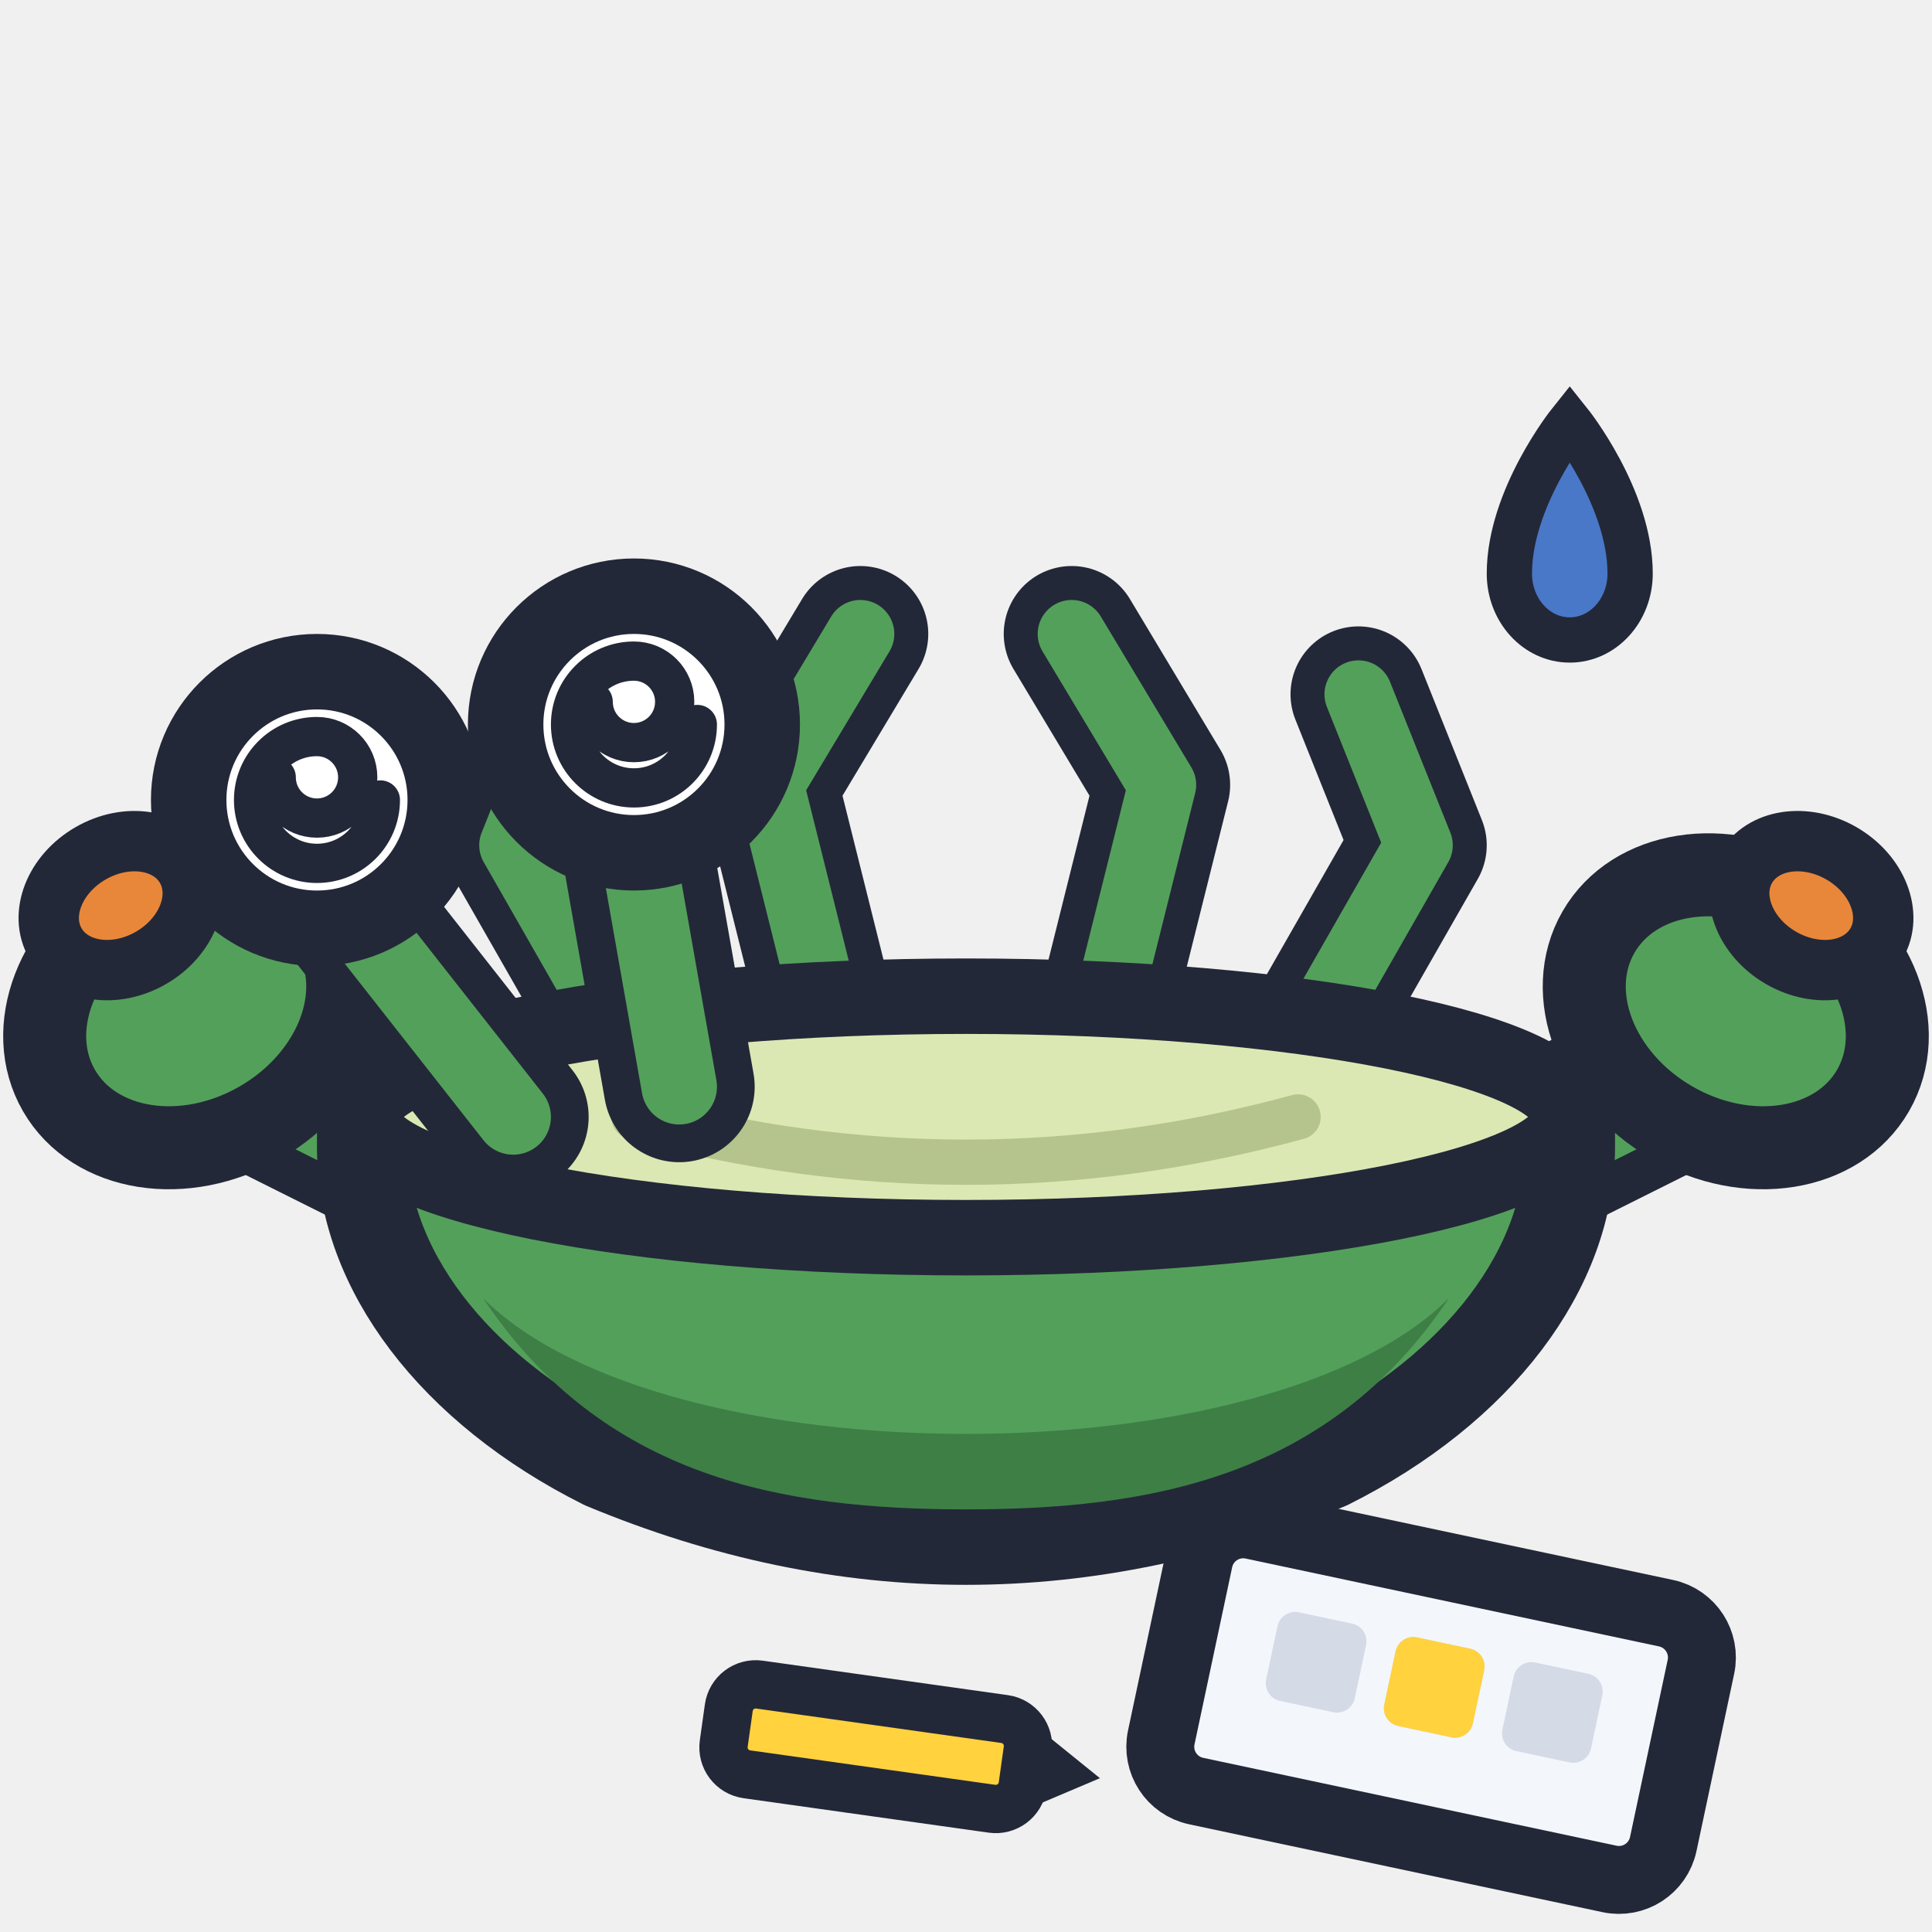
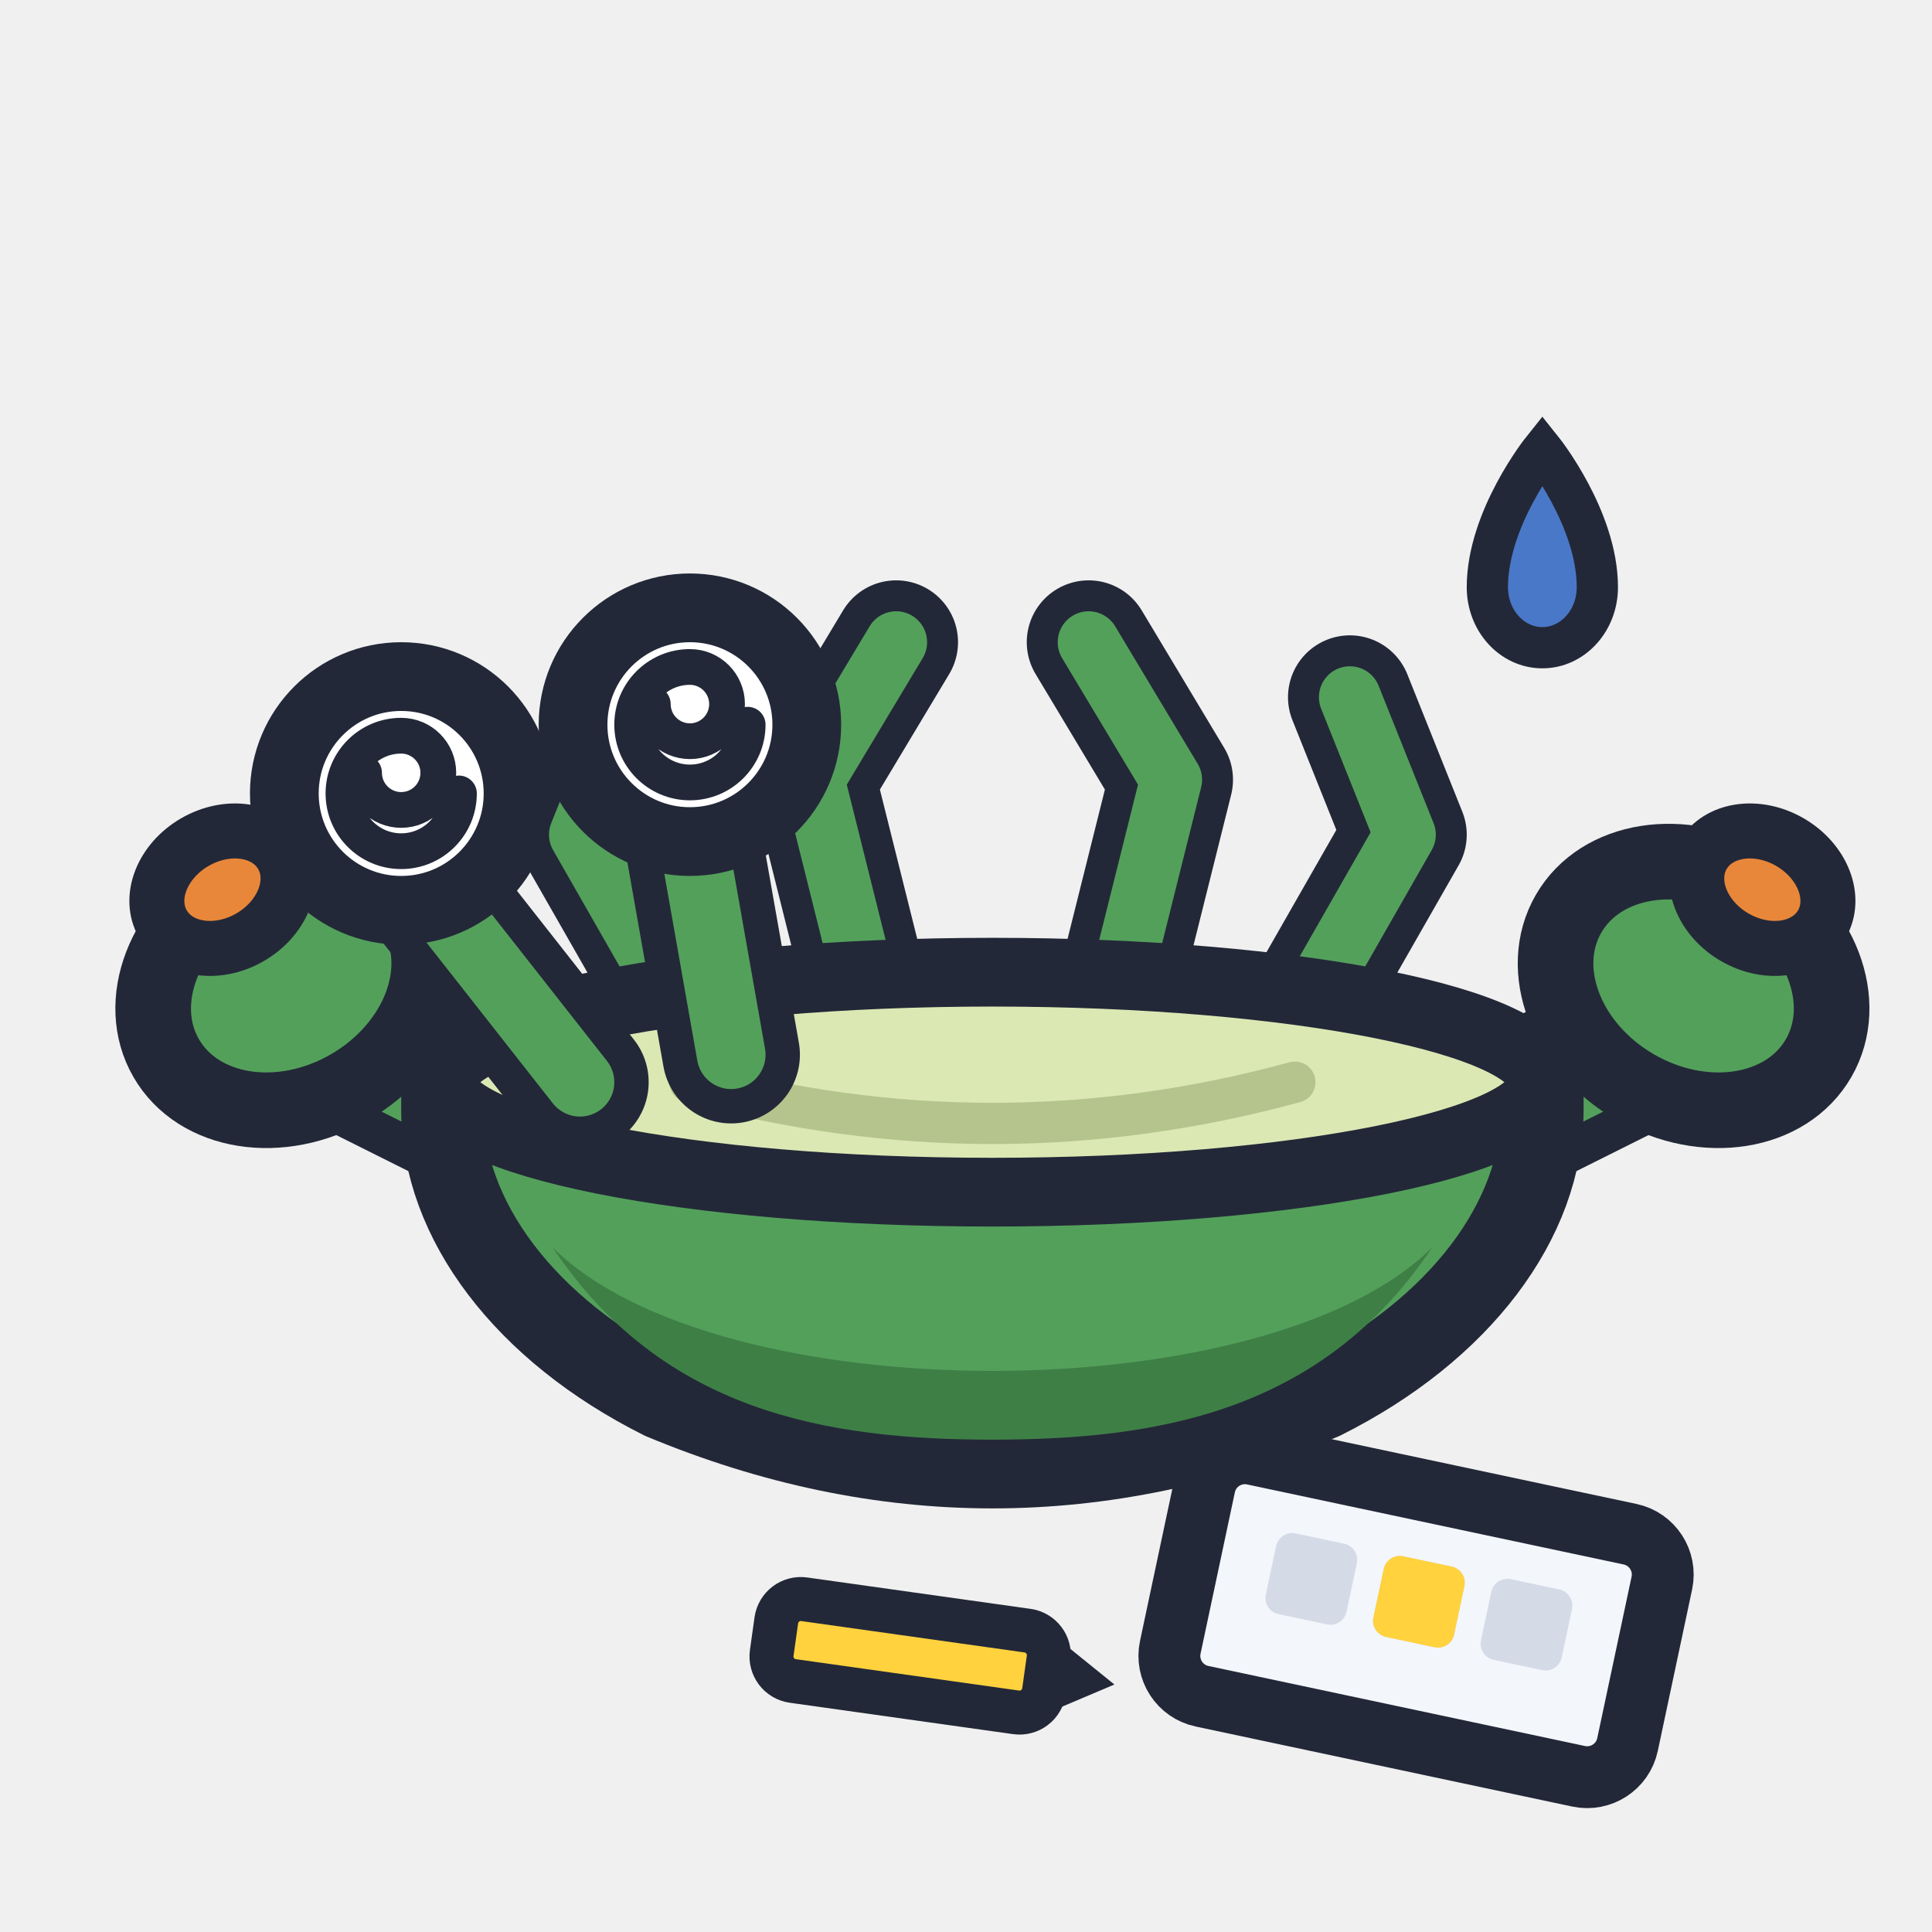
- <svg xmlns="http://www.w3.org/2000/svg" viewBox="0 0 128 128">
+ <svg xmlns="http://www.w3.org/2000/svg" viewBox="-8.18 -4.71 140.52 140.52">
  <g fill="none" stroke-linecap="round" stroke-linejoin="round">
    <g stroke="#232838" stroke-width="9">
      <path d="M42 70 L34 56 L38 46" />
      <path d="M55 68 L51 52 L57 42" />
      <path d="M73 68 L77 52 L71 42" />
      <path d="M86 70 L94 56 L90 46" />
    </g>
    <g stroke="#53a05b" stroke-width="4.5">
      <path d="M42 70 L34 56 L38 46" />
      <path d="M55 68 L51 52 L57 42" />
      <path d="M73 68 L77 52 L71 42" />
      <path d="M86 70 L94 56 L90 46" />
    </g>
  </g>
  <g fill="none" stroke-linecap="round">
    <path d="M30 78 L18 72" stroke="#232838" stroke-width="12" />
    <path d="M98 78 L110 72" stroke="#232838" stroke-width="12" />
    <path d="M30 78 L18 72" stroke="#53a05b" stroke-width="6" />
    <path d="M98 78 L110 72" stroke="#53a05b" stroke-width="6" />
  </g>
  <ellipse cx="13" cy="67" rx="10.5" ry="8.5" fill="#53a05b" stroke="#232838" stroke-width="5.5" transform="rotate(-30 13 67)" />
  <ellipse cx="8" cy="60" rx="5" ry="4" fill="#e8873a" stroke="#232838" stroke-width="4" transform="rotate(-30 8 60)" />
  <ellipse cx="115" cy="67" rx="10.5" ry="8.5" fill="#53a05b" stroke="#232838" stroke-width="5.5" transform="rotate(30 115 67)" />
  <ellipse cx="120" cy="60" rx="5" ry="4" fill="#e8873a" stroke="#232838" stroke-width="4" transform="rotate(30 120 60)" />
  <path d="M24 76 C24 84 30 92 40 97 Q52 102 64 102 Q76 102 88 97 C98 92 104 84 104 76 L104 74 L24 74 Z" fill="#53a05b" stroke="#232838" stroke-width="6" stroke-linejoin="round" />
  <path d="M32 86 C44 98 84 98 96 86 C88 98 76 100 64 100 C52 100 40 98 32 86 Z" fill="#3e7f46" />
  <ellipse cx="64" cy="74" rx="40" ry="8" fill="#dce8b4" stroke="#232838" stroke-width="5" />
  <path d="M42 74 Q64 80 86 74" fill="none" stroke="#b5c48c" stroke-width="3" stroke-linecap="round" />
  <g fill="none" stroke-linecap="round">
    <path d="M34 74 L23 60" stroke="#232838" stroke-width="10" />
    <path d="M45 72 L42 55" stroke="#232838" stroke-width="10" />
    <path d="M34 74 L23 60" stroke="#53a05b" stroke-width="5" />
    <path d="M45 72 L42 55" stroke="#53a05b" stroke-width="5" />
  </g>
  <circle cx="21" cy="53" r="8.5" fill="#ffffff" stroke="#232838" stroke-width="5" />
  <path d="M21 53 m 4.2 0 a 4.2 4.2 0 1 1 -4.2 -4.2 a 2.7 2.7 0 1 1 -2.7 2.7" fill="none" stroke="#232838" stroke-width="2.6" stroke-linecap="round" />
  <circle cx="42" cy="48" r="8.5" fill="#ffffff" stroke="#232838" stroke-width="5" />
  <path d="M42 48 m 4.2 0 a 4.2 4.2 0 1 1 -4.2 -4.2 a 2.7 2.7 0 1 1 -2.7 2.7" fill="none" stroke="#232838" stroke-width="2.6" stroke-linecap="round" />
  <g transform="rotate(12 96 112)">
    <rect x="78" y="104" width="34" height="18" rx="3" fill="#f3f6fb" stroke="#232838" stroke-width="4.5" />
    <g fill="#d4dae6">
      <rect x="84" y="109" width="6" height="6" rx="1.2" />
      <rect x="92" y="109" width="6" height="6" rx="1.2" />
      <rect x="100" y="109" width="6" height="6" rx="1.2" />
    </g>
    <rect x="92" y="109" width="6" height="6" rx="1.2" fill="#ffd23e" />
  </g>
  <g transform="rotate(8 60 116)">
    <rect x="48" y="113" width="20" height="6" rx="1.8" fill="#ffd23e" stroke="#232838" stroke-width="3.2" />
    <path d="M68 113 L73 116 L68 119 Z" fill="#232838" />
  </g>
  <path d="M100 38 C100 33 104 28 104 28 C104 28 108 33 108 38 A4 4.4 0 1 1 100 38 Z" fill="#4a78c8" stroke="#232838" stroke-width="3" />
</svg>
